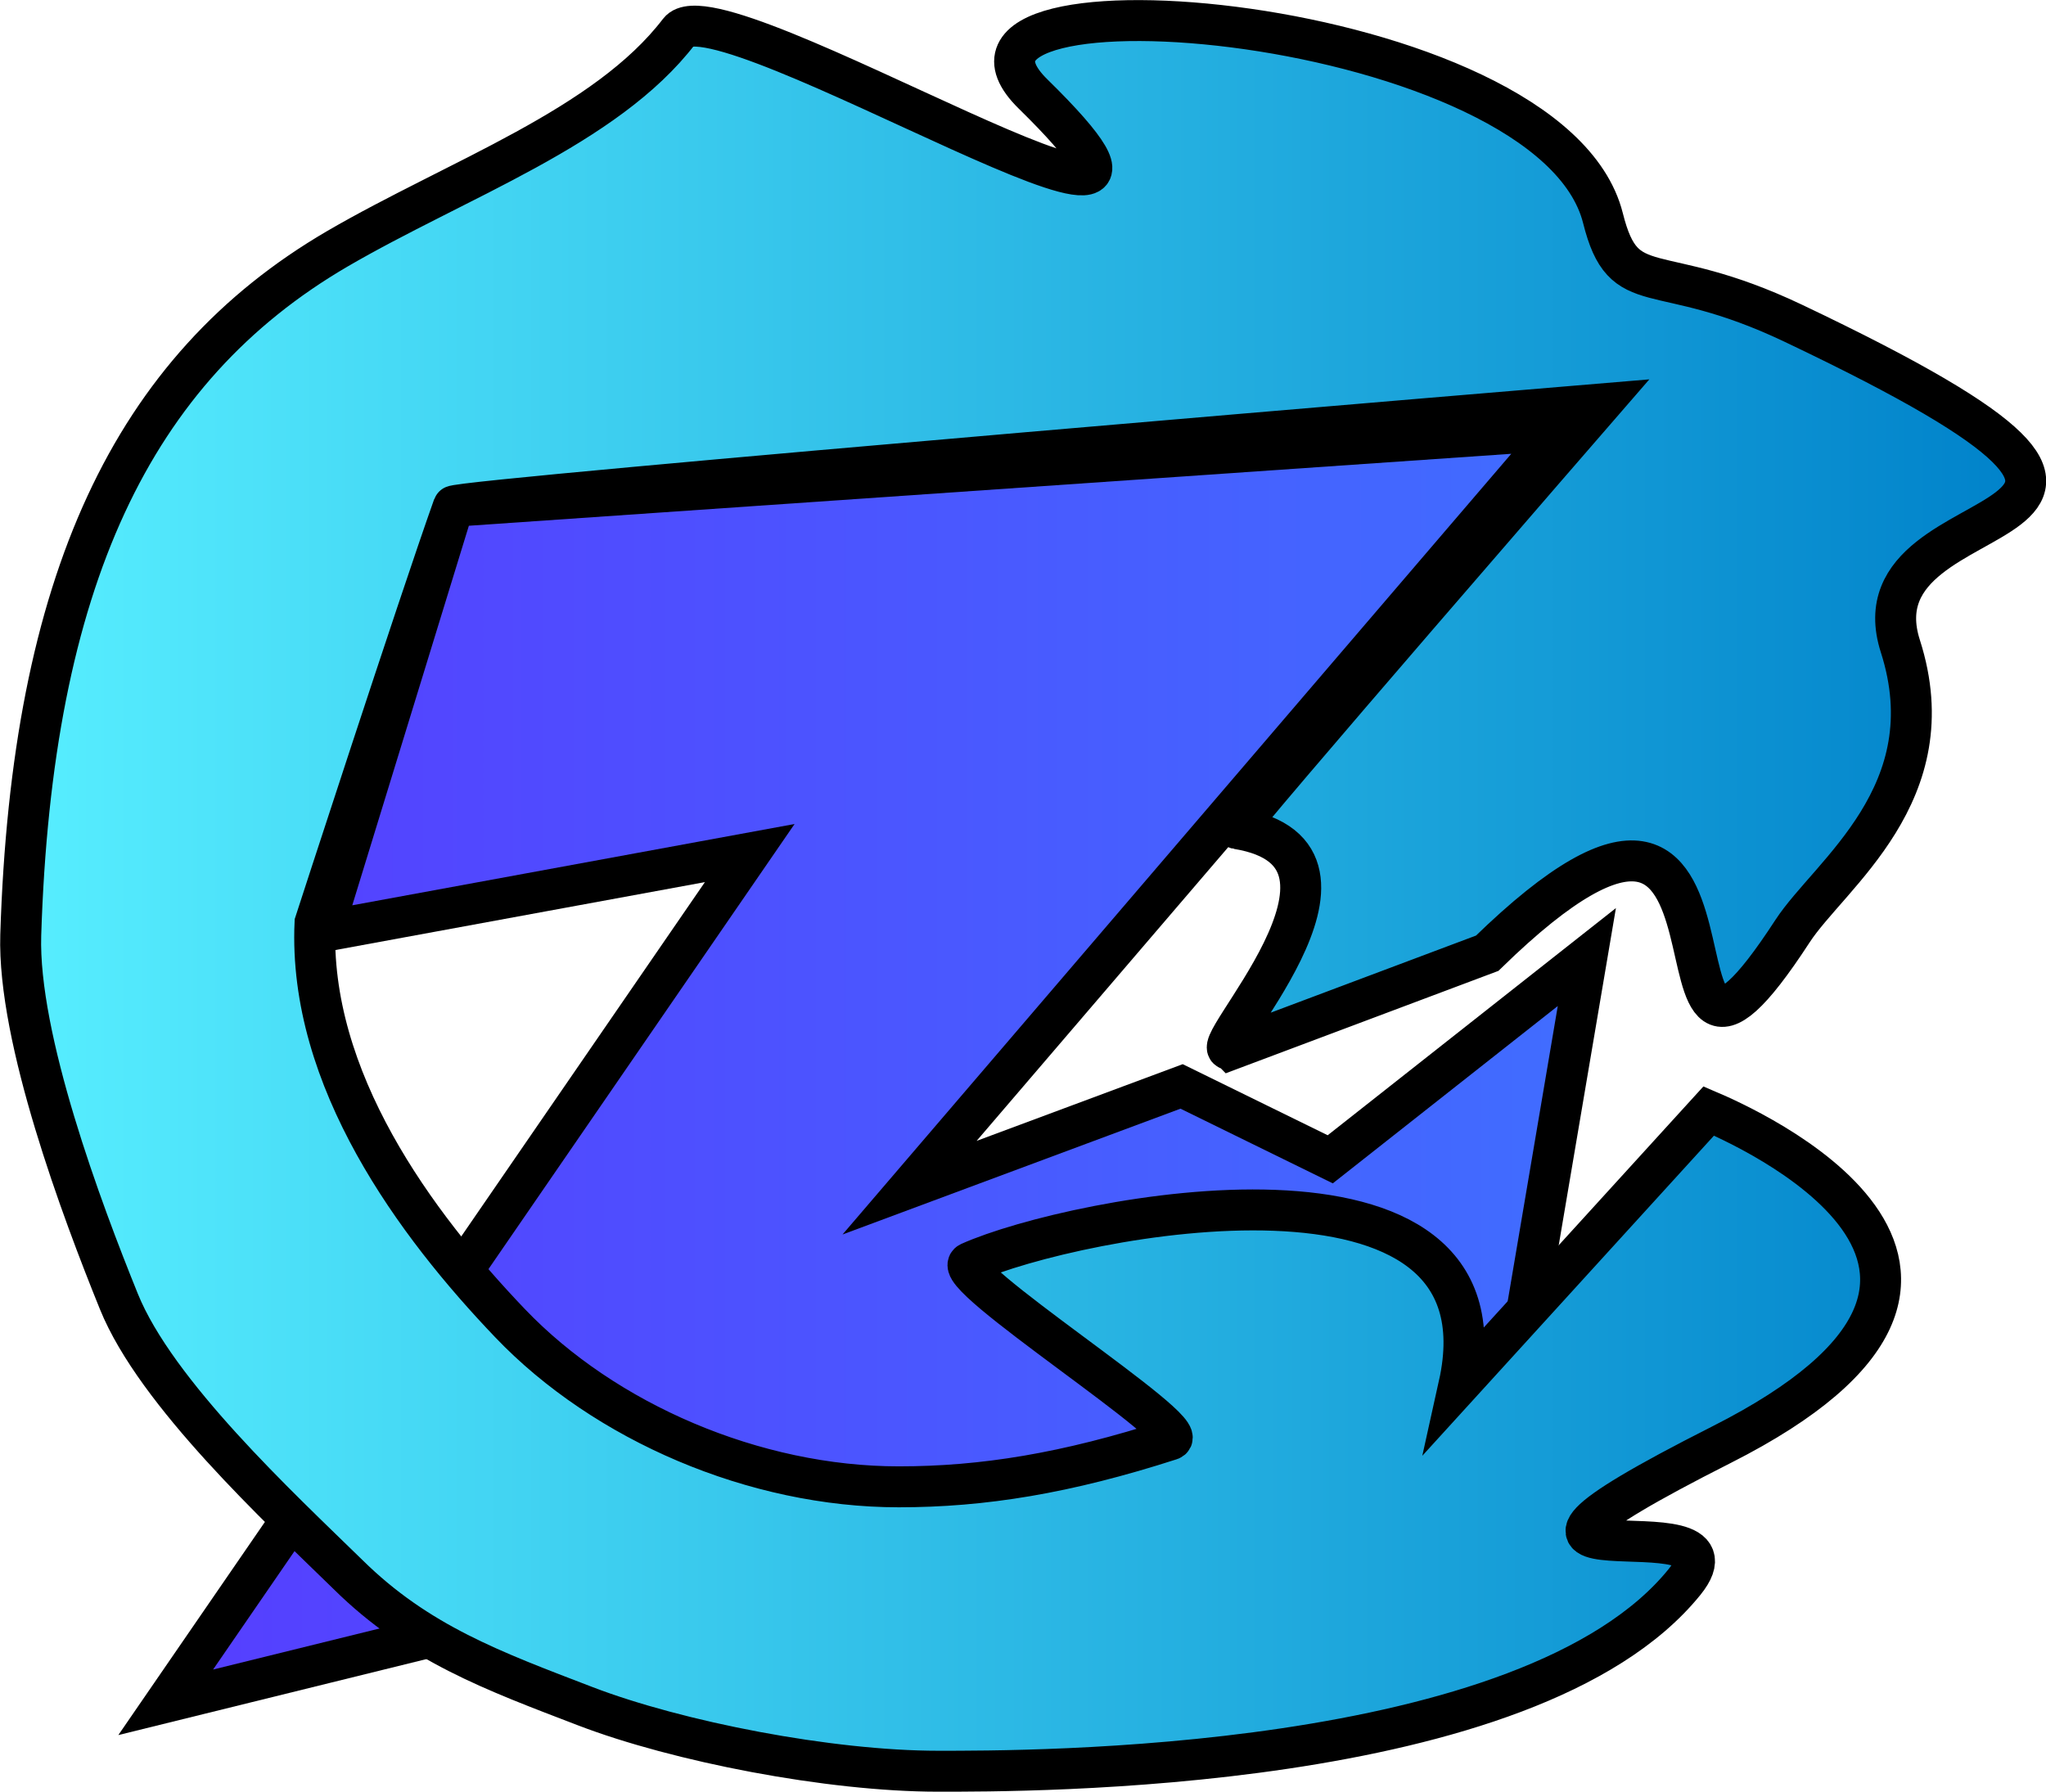
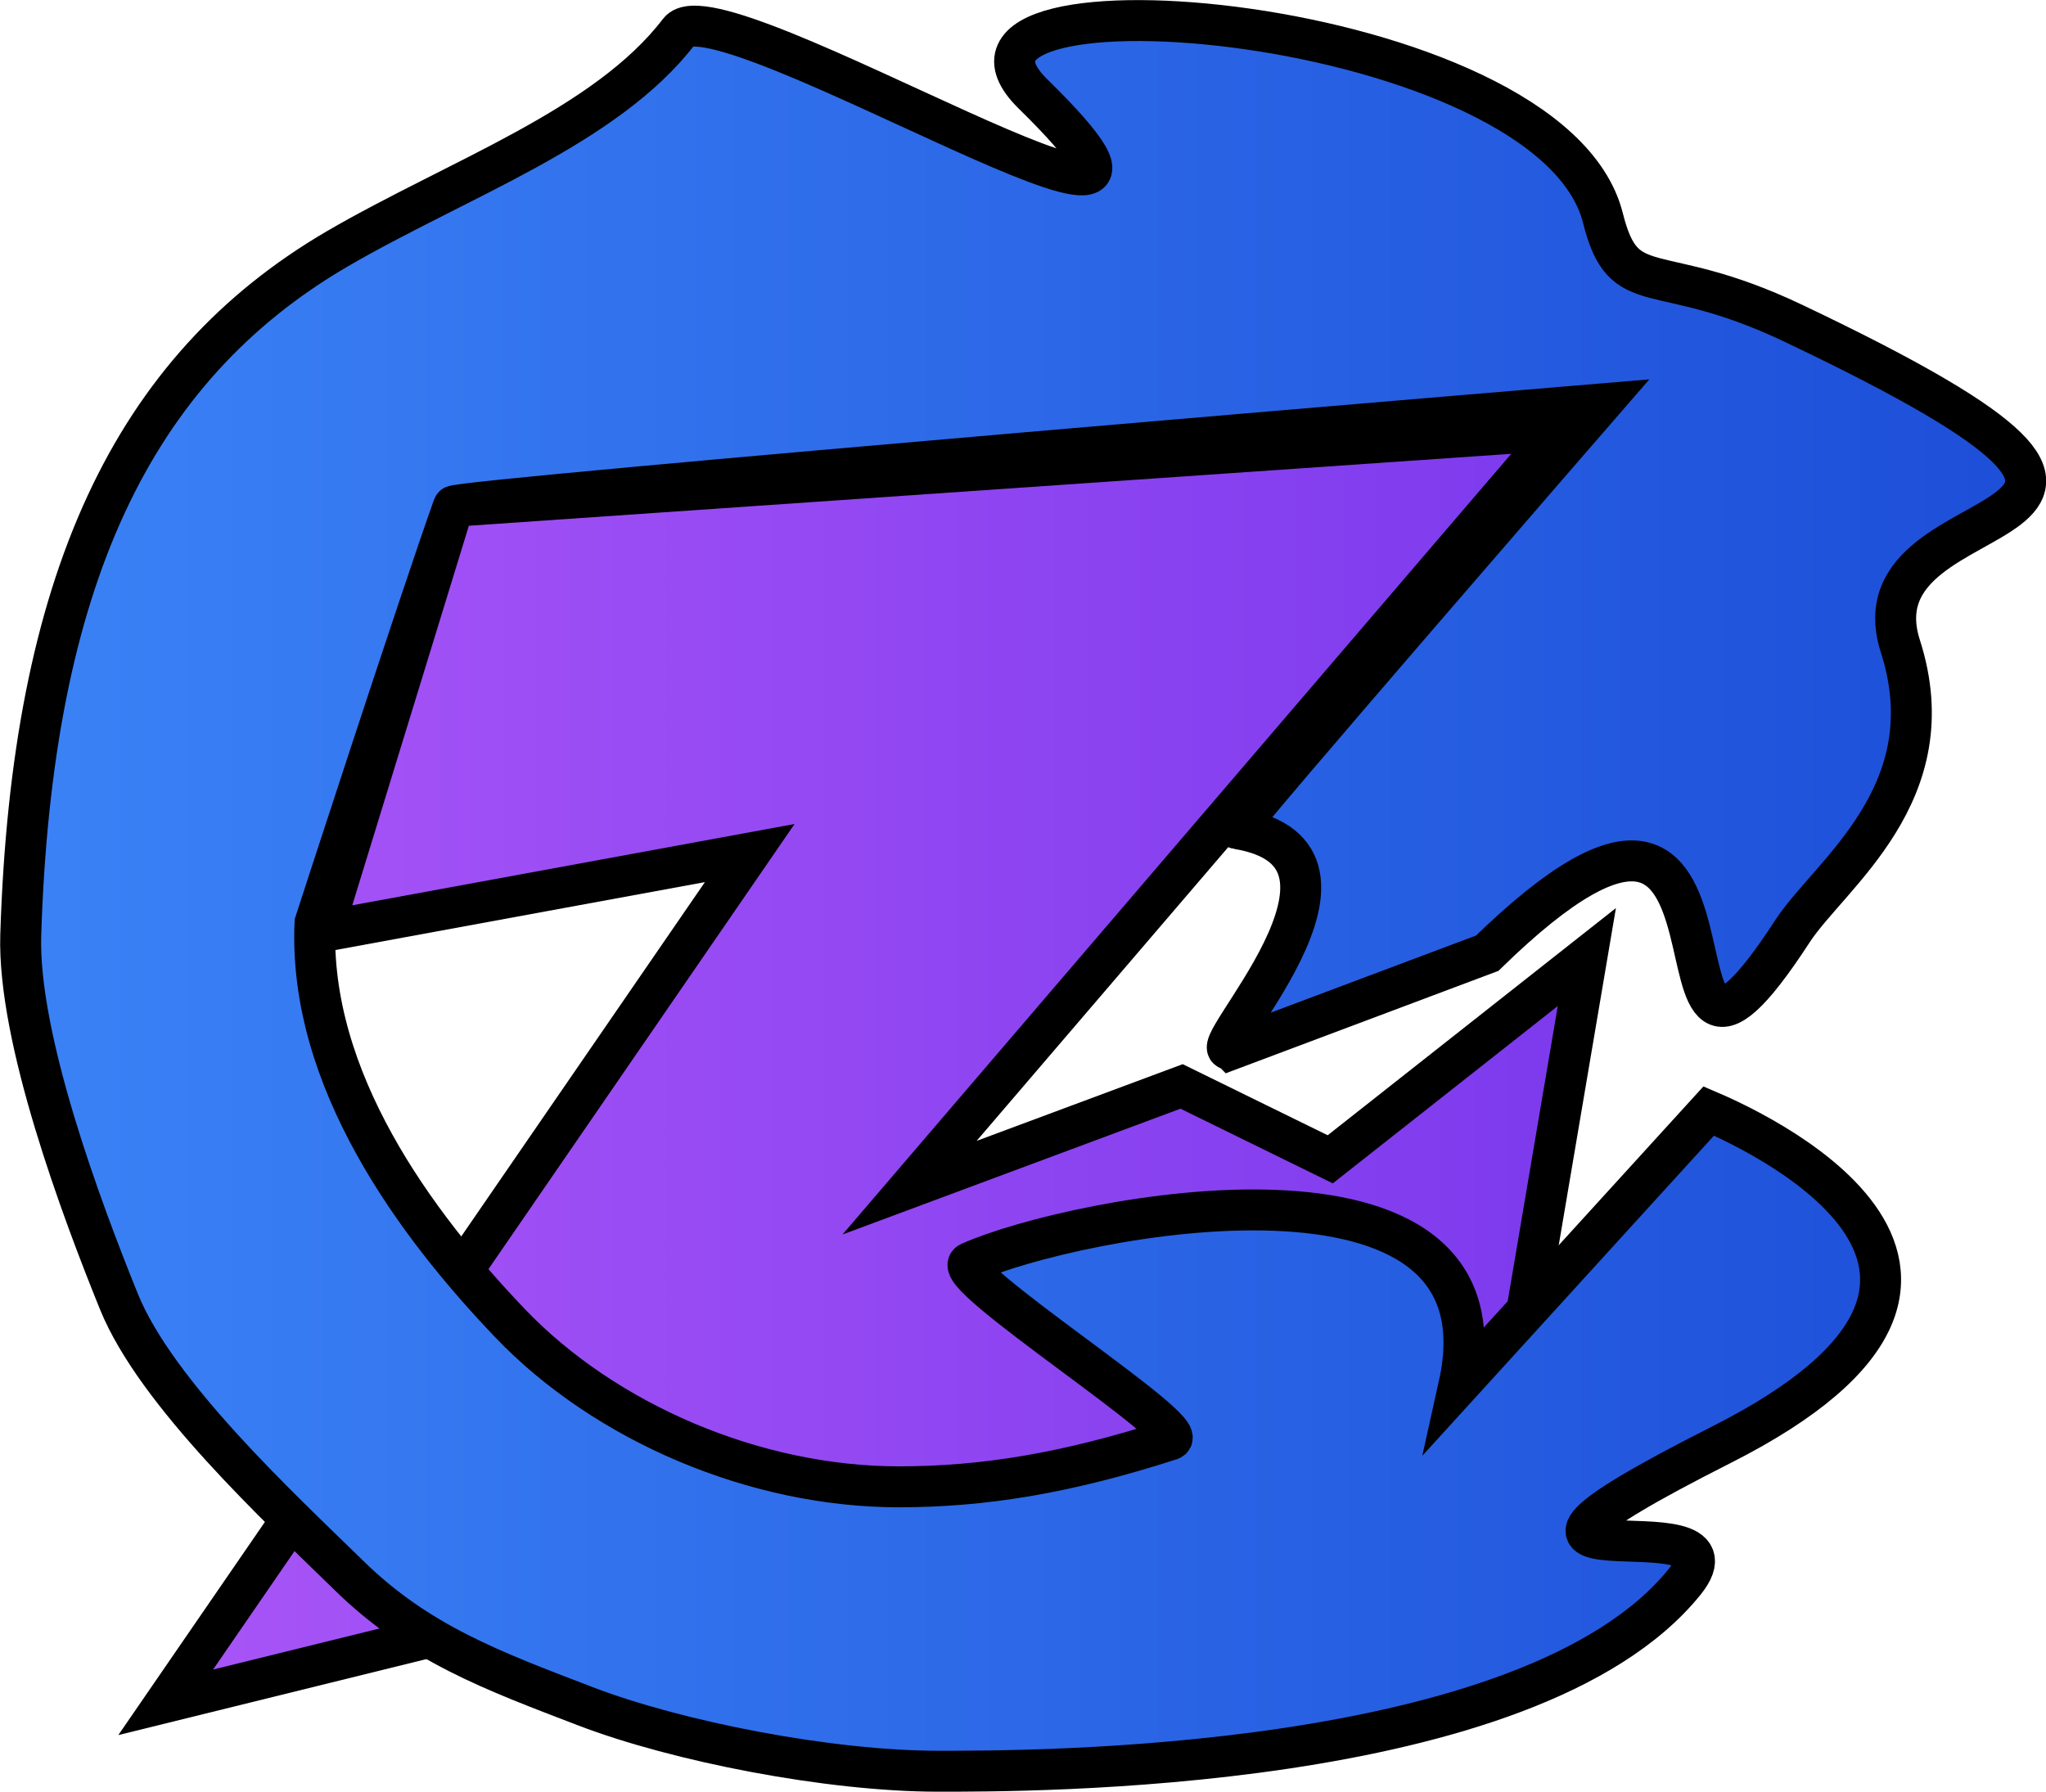
<svg xmlns="http://www.w3.org/2000/svg" id="Logo" viewBox="0 0 149.9 131.29">
  <defs>
    <style>
      .cls-1 {
        fill: url(#Degradado_sin_nombre_361);
      }

      .cls-1, .cls-2 {
        stroke: #000;
        stroke-miterlimit: 10;
        stroke-width: 3px;
      }

      .cls-2 {
        fill: url(#Degradado_sin_nombre_240);
      }
    </style>
    <linearGradient id="Degradado_sin_nombre_361" data-name="Degradado sin nombre 361" x1="12.14" y1="78.12" x2="116.26" y2="78.12" gradientUnits="userSpaceOnUse">
-       <stop offset="0" stop-color="#563eff" />
-       <stop offset="1" stop-color="#406dff" />
+       <stop offset="0" stop-color="#a855f7" />
+       <stop offset="1" stop-color="#7c3aed" />
    </linearGradient>
    <linearGradient id="Degradado_sin_nombre_240" data-name="Degradado sin nombre 240" x1="1.5" y1="65.64" x2="148.4" y2="65.64" gradientUnits="userSpaceOnUse">
-       <stop offset="0" stop-color="#57eeff" />
-       <stop offset="1" stop-color="#0082ca" />
+       <stop offset="0" stop-color="#3b82f6" />
+       <stop offset="1" stop-color="#1d4ed8" />
    </linearGradient>
  </defs>
  <path class="cls-1" d="M111.14,100.32L12.14,124.74l42.79-62.23-31.28,5.75,9.57-31.16,80.97-5.59-47.55,55.52,19.93-7.42,10.89,5.34,18.8-14.82-5.12,30.19Z" />
  <path class="cls-2" d="M90.18,76.89c-2.38.52,12.27-14.25.45-16.17-.3-.05,26.66-31.12,26.66-31.12,0,0-83.89,7-84.07,7.49-2.62,7.37-10.14,30.53-10.14,30.53-.51,11.44,7.35,22.08,14.29,29.34,6.94,7.26,17.92,11.99,28.48,11.99,6.16,0,12.26-.98,19.91-3.45,1.81-.59-16.51-12.18-14.72-12.98,7.6-3.4,40.02-9.81,35.85,8.98l18.3-20.09c2.43,1.04,26.48,11.53.94,24.45-23.4,11.84,2.61,3.48-2.72,10.07-11.35,14.03-48.42,13.86-54.68,13.86-7.96,0-19.09-2.17-25.84-4.76s-12.27-4.6-17.38-9.64c-5.07-4.95-14.08-13.3-16.8-20.02-2.72-6.71-7.42-19.27-7.19-26.85.81-25.87,8.12-41.48,23.18-50.28,8.81-5.13,19.69-8.91,25.06-15.94,2.87-3.75,43.26,21.58,25.93,4.59-9.94-9.74,37.95-6,41.75,9.09,1.56,6.22,3.84,2.91,13.91,7.69,35.5,16.87,3.96,11.46,7.88,23.68,3.46,10.79-5.19,16.72-7.9,20.88-12.6,19.36-.03-20.17-22.37,1.62l-18.77,7.05Z" />
</svg>
